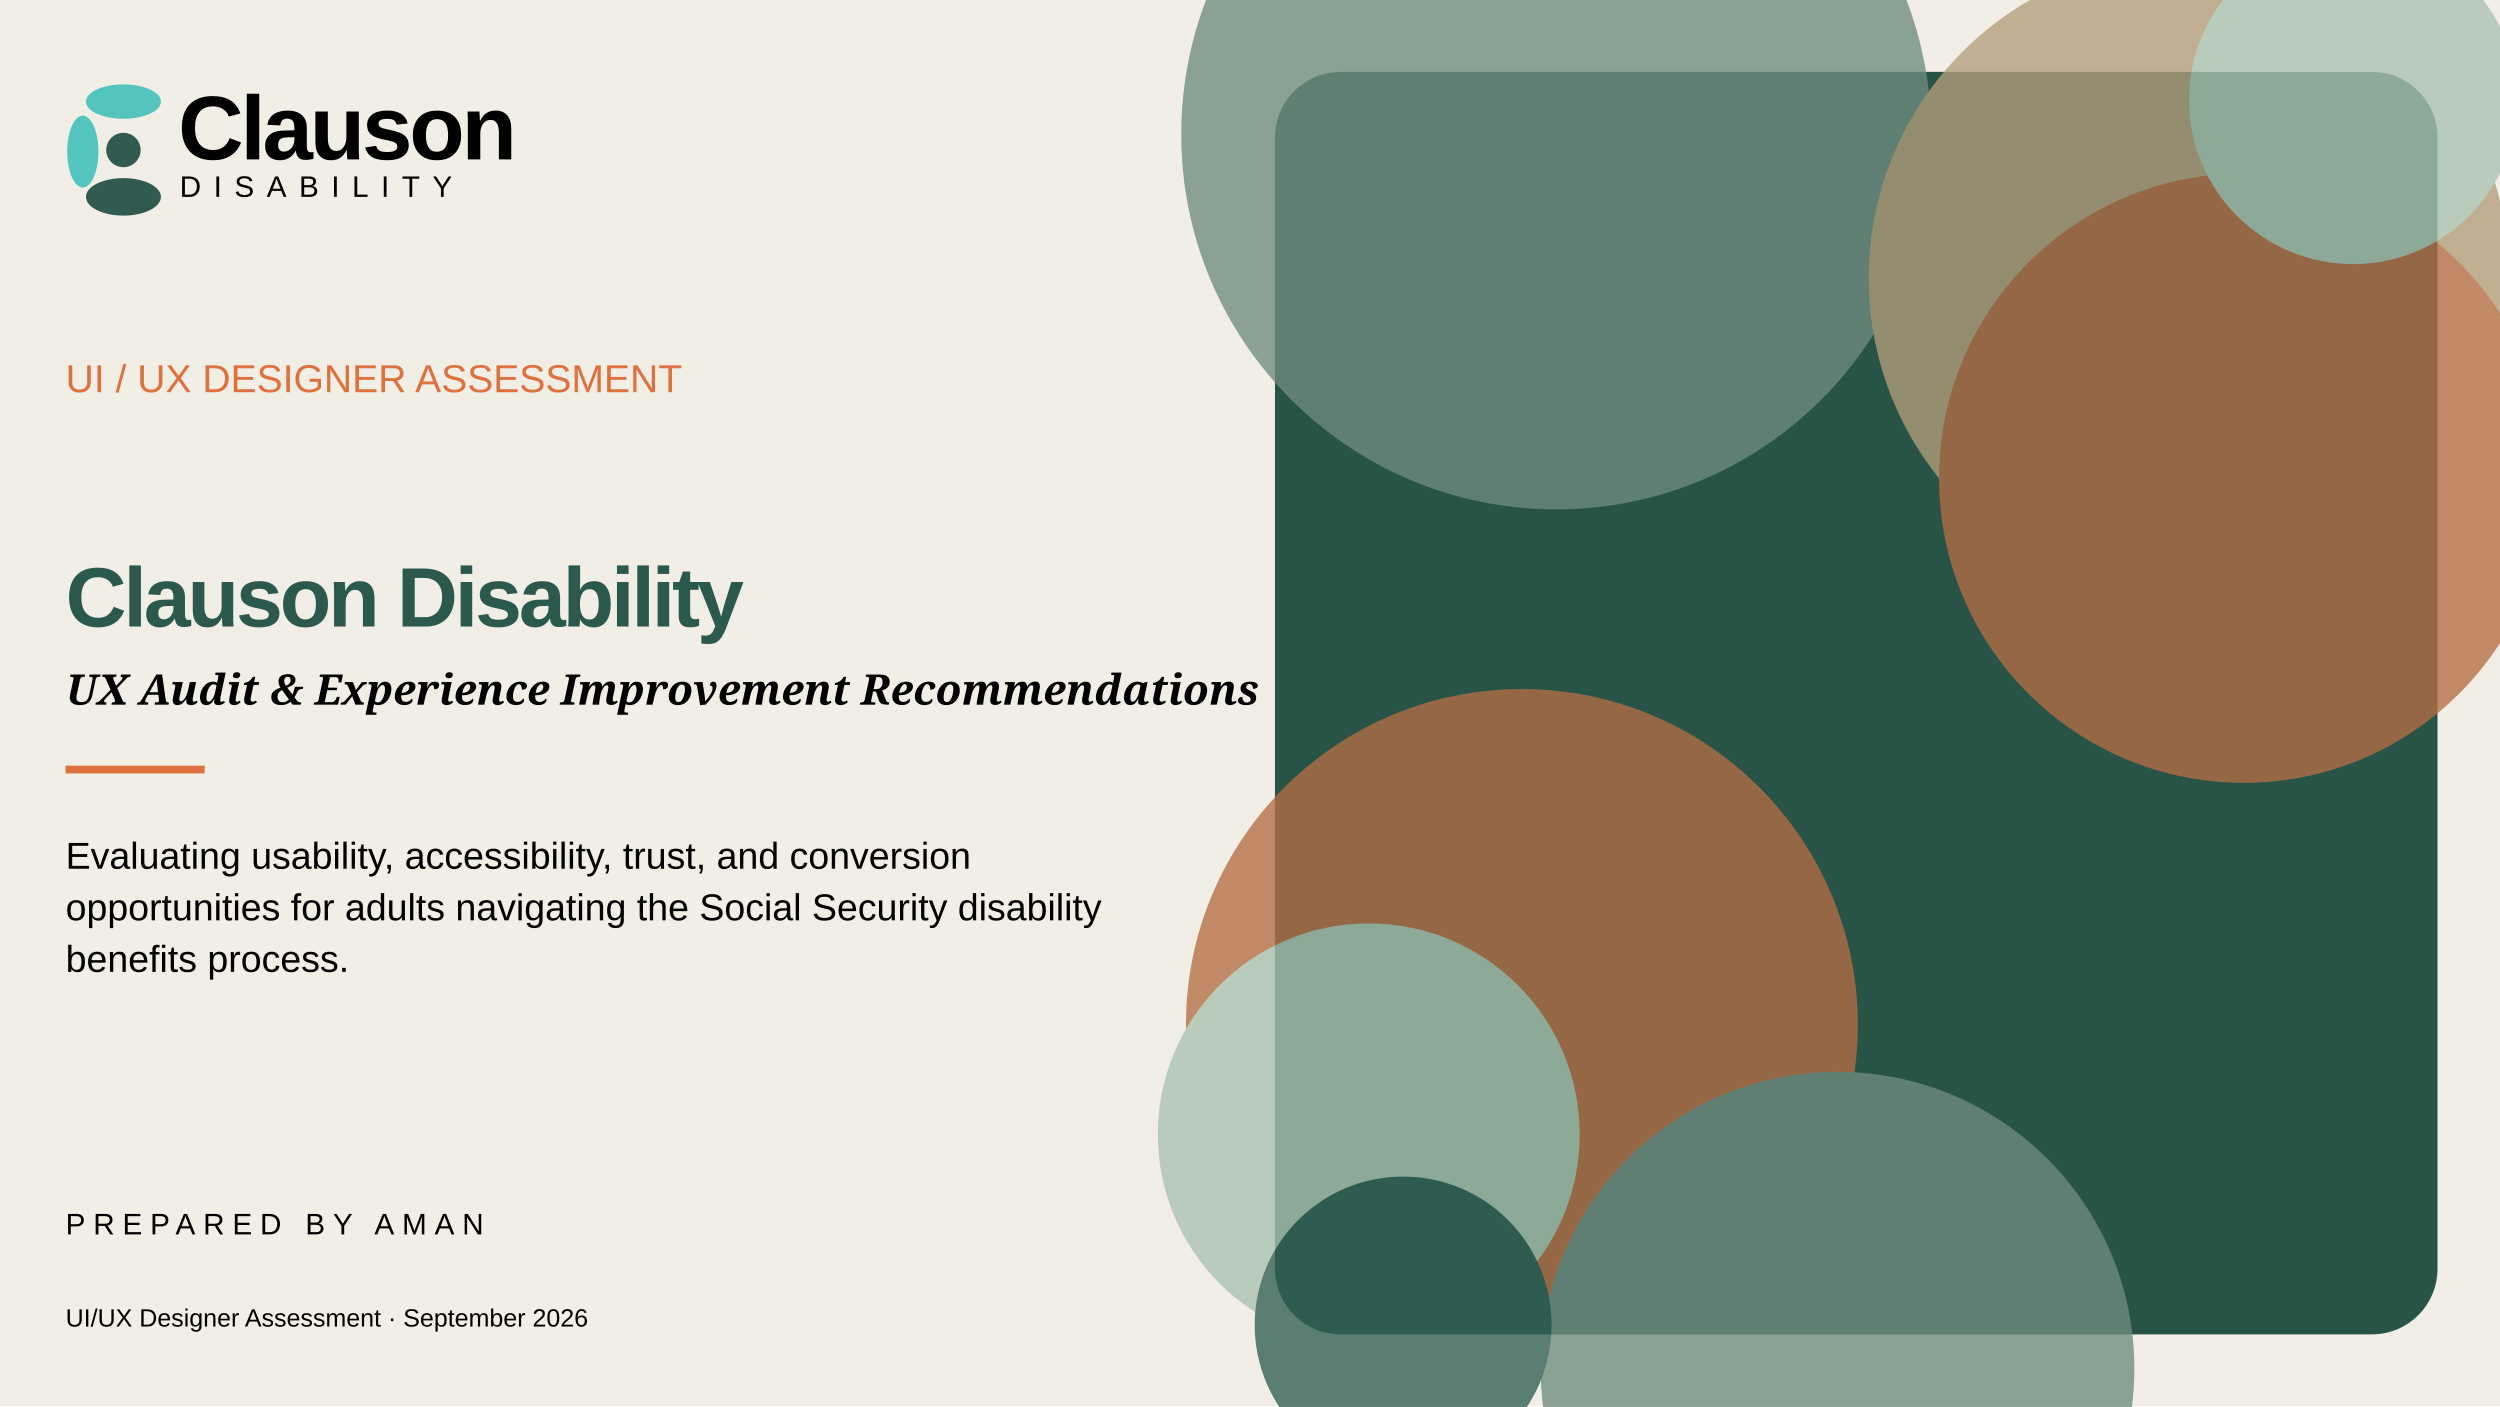
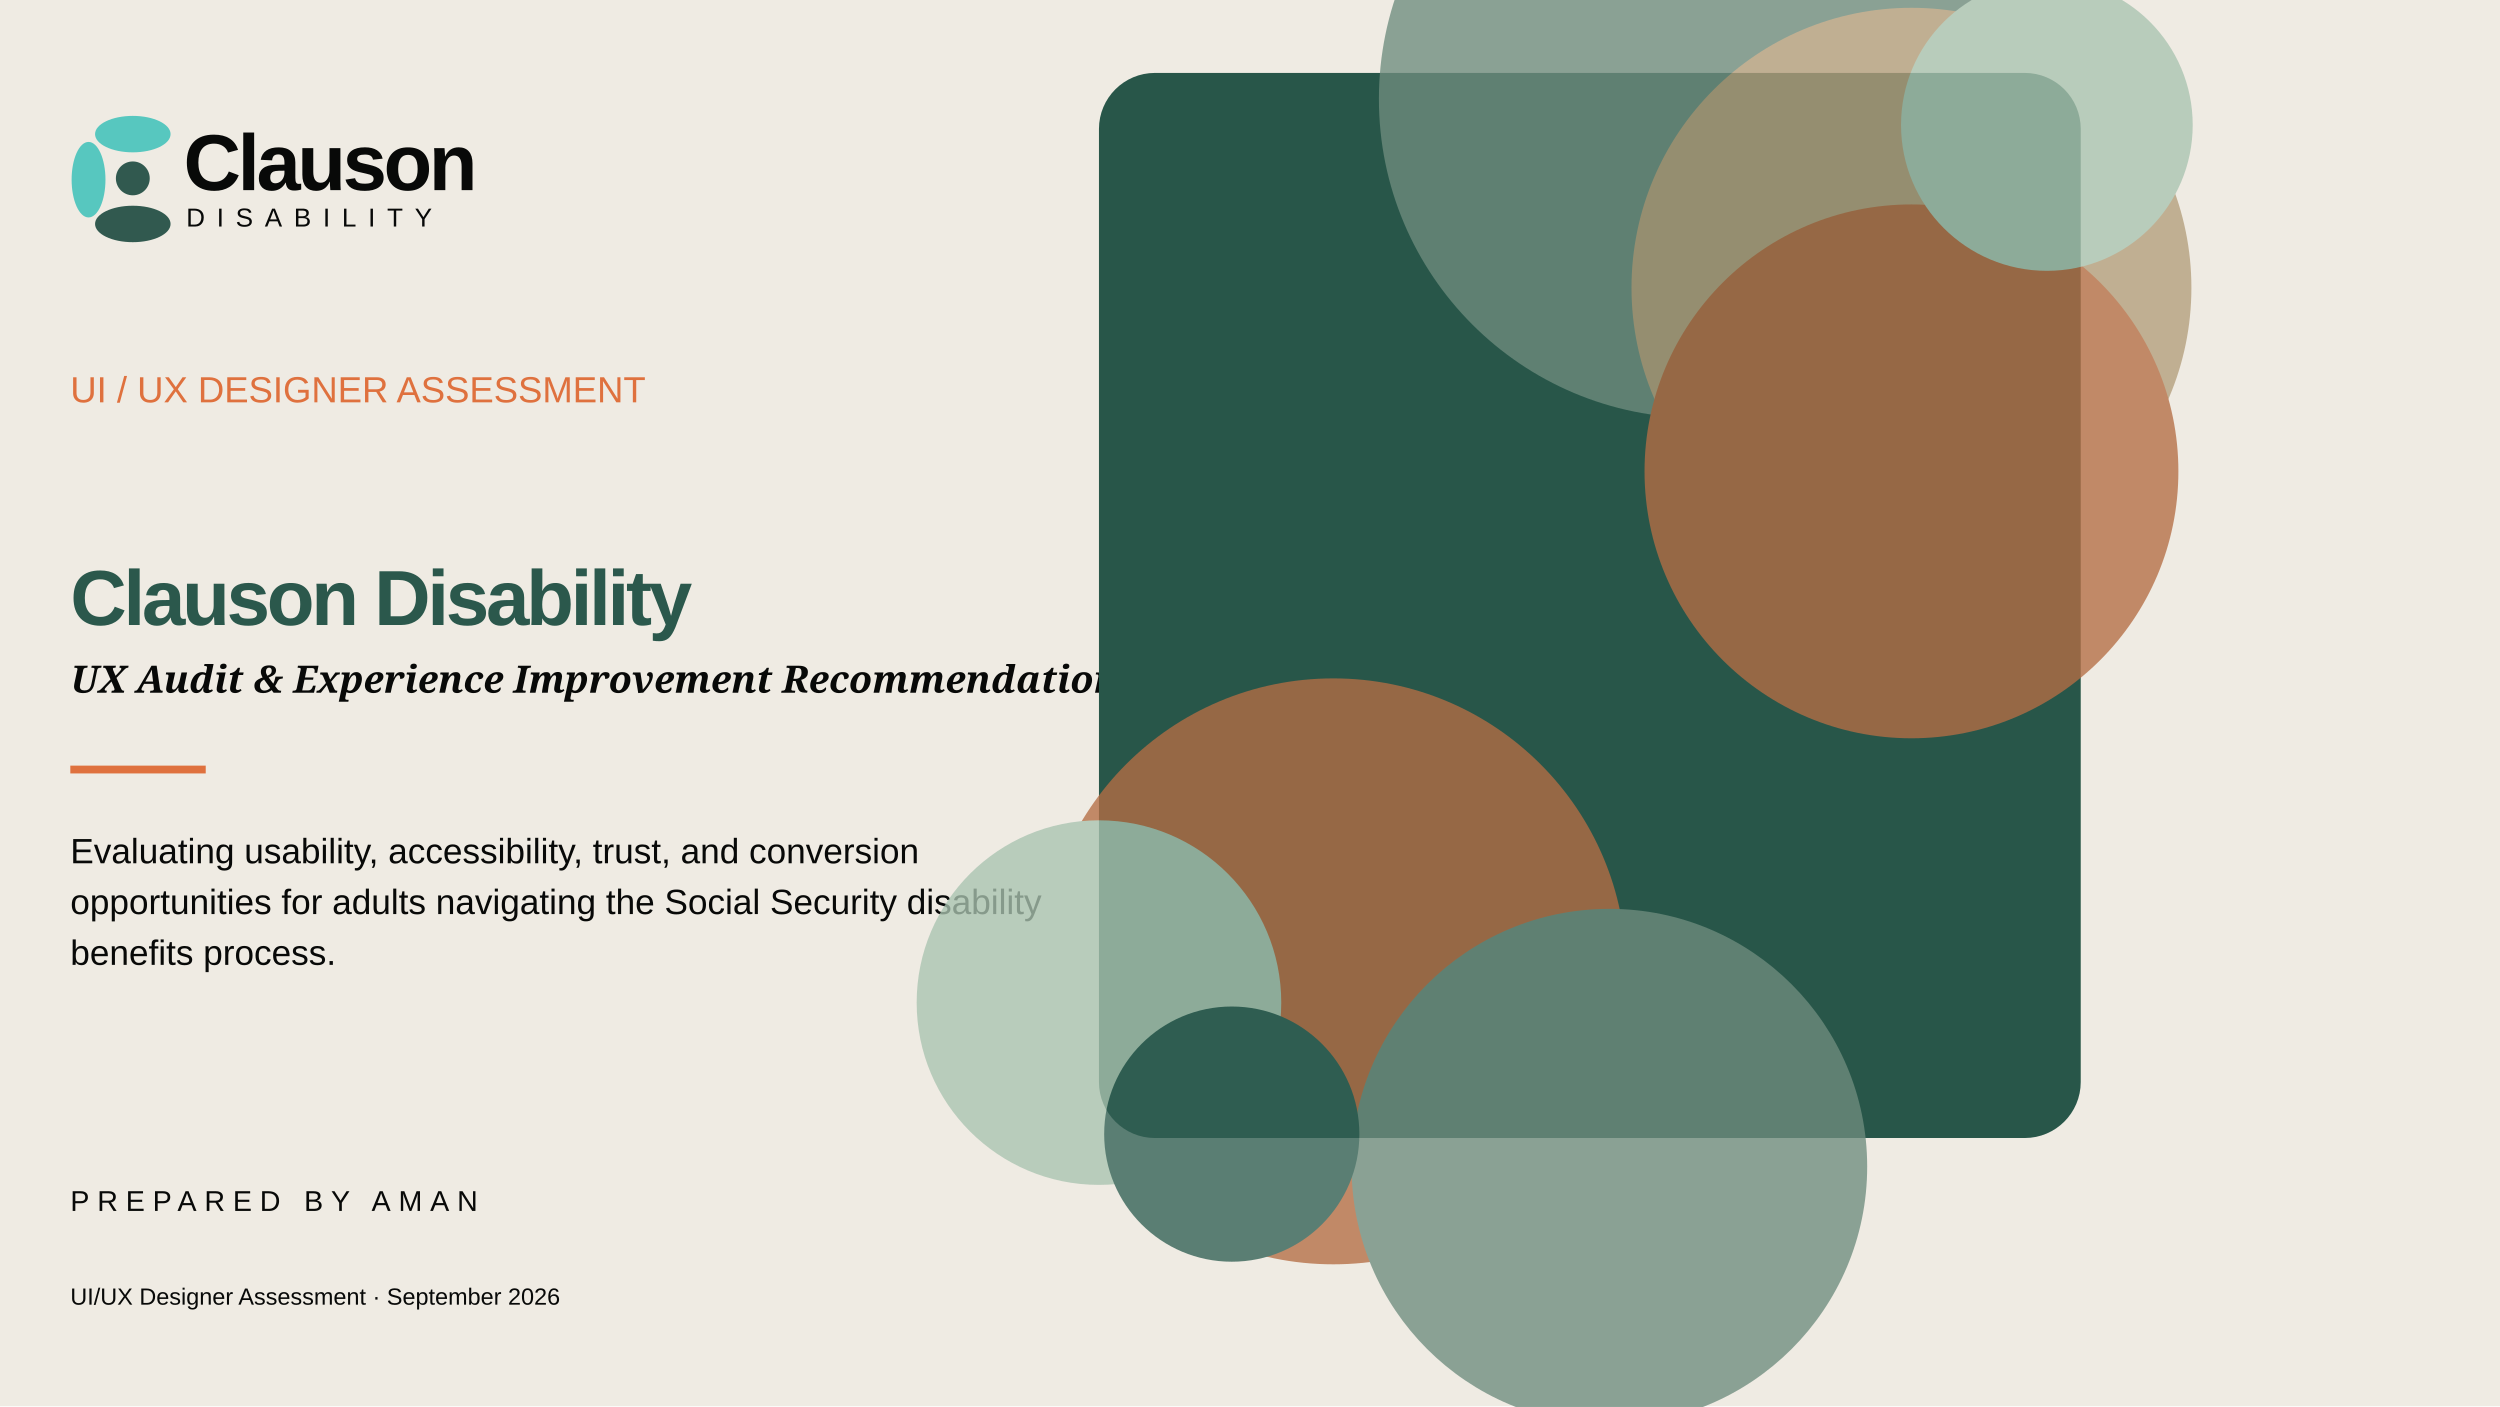
- <svg xmlns="http://www.w3.org/2000/svg" viewBox="0 0 1600 900" role="img" aria-labelledby="title desc">
-   <rect width="1600" height="900" fill="#f1efe5" />
-   <g font-family="Arial, Helvetica, sans-serif" fill="#000">
-     <g transform="translate(42 48)">
-       <ellipse cx="37" cy="17" rx="24" ry="11" fill="#54c5bd" />
-       <ellipse cx="11" cy="49" rx="10" ry="23" fill="#54c5bd" />
-       <circle cx="37" cy="48" r="11" fill="#315a50" />
-       <ellipse cx="37" cy="78" rx="24" ry="12" fill="#315a50" />
-       <text x="72" y="54" font-size="58" font-weight="700" letter-spacing="-2">Clauson</text>
-       <text x="73" y="78" font-size="19" letter-spacing="8">DISABILITY</text>
+ <svg xmlns="http://www.w3.org/2000/svg" viewBox="0 0 1920 1080" role="img" aria-labelledby="title desc">
+   <rect width="1920" height="1080" fill="#efebe3" />
+   <g font-family="Arial, Helvetica, sans-serif" fill="#080908">
+     <g transform="translate(54 91)">
+       <ellipse cx="48" cy="12" rx="29" ry="14" fill="#57c7bf" />
+       <ellipse cx="14" cy="47" rx="13" ry="29" fill="#57c7bf" />
+       <circle cx="48" cy="46" r="13" fill="#31594f" />
+       <ellipse cx="48" cy="81" rx="29" ry="14" fill="#31594f" />
+       <text x="87" y="55" font-size="61" font-weight="700" letter-spacing="-2.5">Clauson</text>
+       <text x="89" y="83" font-size="20" letter-spacing="9">DISABILITY</text>
    </g>
-     <text x="42" y="251" font-size="25" fill="#df713e">UI / UX DESIGNER ASSESSMENT</text>
-     <text x="42" y="401" font-size="54" font-weight="700" fill="#2c594d" letter-spacing="-2">Clauson Disability</text>
-     <text x="42" y="451" font-family="Georgia, serif" font-size="27" font-style="italic" font-weight="700">UX Audit &amp; Experience Improvement Recommendations</text>
-     <rect x="42" y="490" width="89" height="5" fill="#df713e" />
-     <text x="42" y="556" font-size="24">Evaluating usability, accessibility, trust, and conversion</text>
-     <text x="42" y="589" font-size="24">opportunities for adults navigating the Social Security disability</text>
-     <text x="42" y="622" font-size="24">benefits process.</text>
-     <text x="42" y="790" font-size="19" letter-spacing="5">PREPARED BY AMAN</text>
-     <text x="42" y="849" font-size="16">UI/UX Designer Assessment · September 2026</text>
+     <text x="54" y="309" font-size="28" fill="#df713e">UI / UX DESIGNER ASSESSMENT</text>
+     <text x="54" y="480" font-size="60" font-weight="700" fill="#2b584c" letter-spacing="-2.5">Clauson Disability</text>
+     <text x="54" y="532" font-family="Georgia, serif" font-size="29" font-style="italic" font-weight="700">UX Audit &amp; Experience Improvement Recommendations</text>
+     <rect x="54" y="588" width="104" height="6" fill="#df713e" />
+     <text x="54" y="663" font-size="27">Evaluating usability, accessibility, trust, and conversion</text>
+     <text x="54" y="702" font-size="27">opportunities for adults navigating the Social Security disability</text>
+     <text x="54" y="741" font-size="27">benefits process.</text>
+     <text x="54" y="930" font-size="22" letter-spacing="6">PREPARED BY AMAN</text>
+     <text x="54" y="1002" font-size="18">UI/UX Designer Assessment · September 2026</text>
  </g>
-   <g transform="translate(816 46)">
-     <rect width="744" height="808" rx="42" fill="#275447" />
+   <g transform="translate(844 56)">
+     <rect width="754" height="818" rx="43" fill="#285649" />
    <g opacity=".78">
-       <circle cx="180" cy="40" r="240" fill="#6e8c7e" />
-       <circle cx="585" cy="132" r="205" fill="#b49e7b" />
-       <circle cx="620" cy="260" r="195" fill="#b56d44" />
-       <circle cx="690" cy="18" r="105" fill="#a9c3b0" />
-       <circle cx="158" cy="610" r="215" fill="#b56d44" />
-       <circle cx="60" cy="680" r="135" fill="#a9c3b0" />
-       <circle cx="360" cy="830" r="190" fill="#6e8c7e" />
-       <circle cx="82" cy="802" r="95" fill="#315f53" />
+       <circle cx="460" cy="20" r="245" fill="#6e8c7e" />
+       <circle cx="624" cy="165" r="215" fill="#b49e7b" />
+       <circle cx="624" cy="306" r="205" fill="#b56d44" />
+       <circle cx="728" cy="40" r="112" fill="#a9c3b0" />
+       <circle cx="180" cy="690" r="225" fill="#b56d44" />
+       <circle cx="0" cy="714" r="140" fill="#a9c3b0" />
+       <circle cx="392" cy="840" r="198" fill="#6e8c7e" />
+       <circle cx="102" cy="815" r="98" fill="#315f53" />
    </g>
  </g>
</svg>
